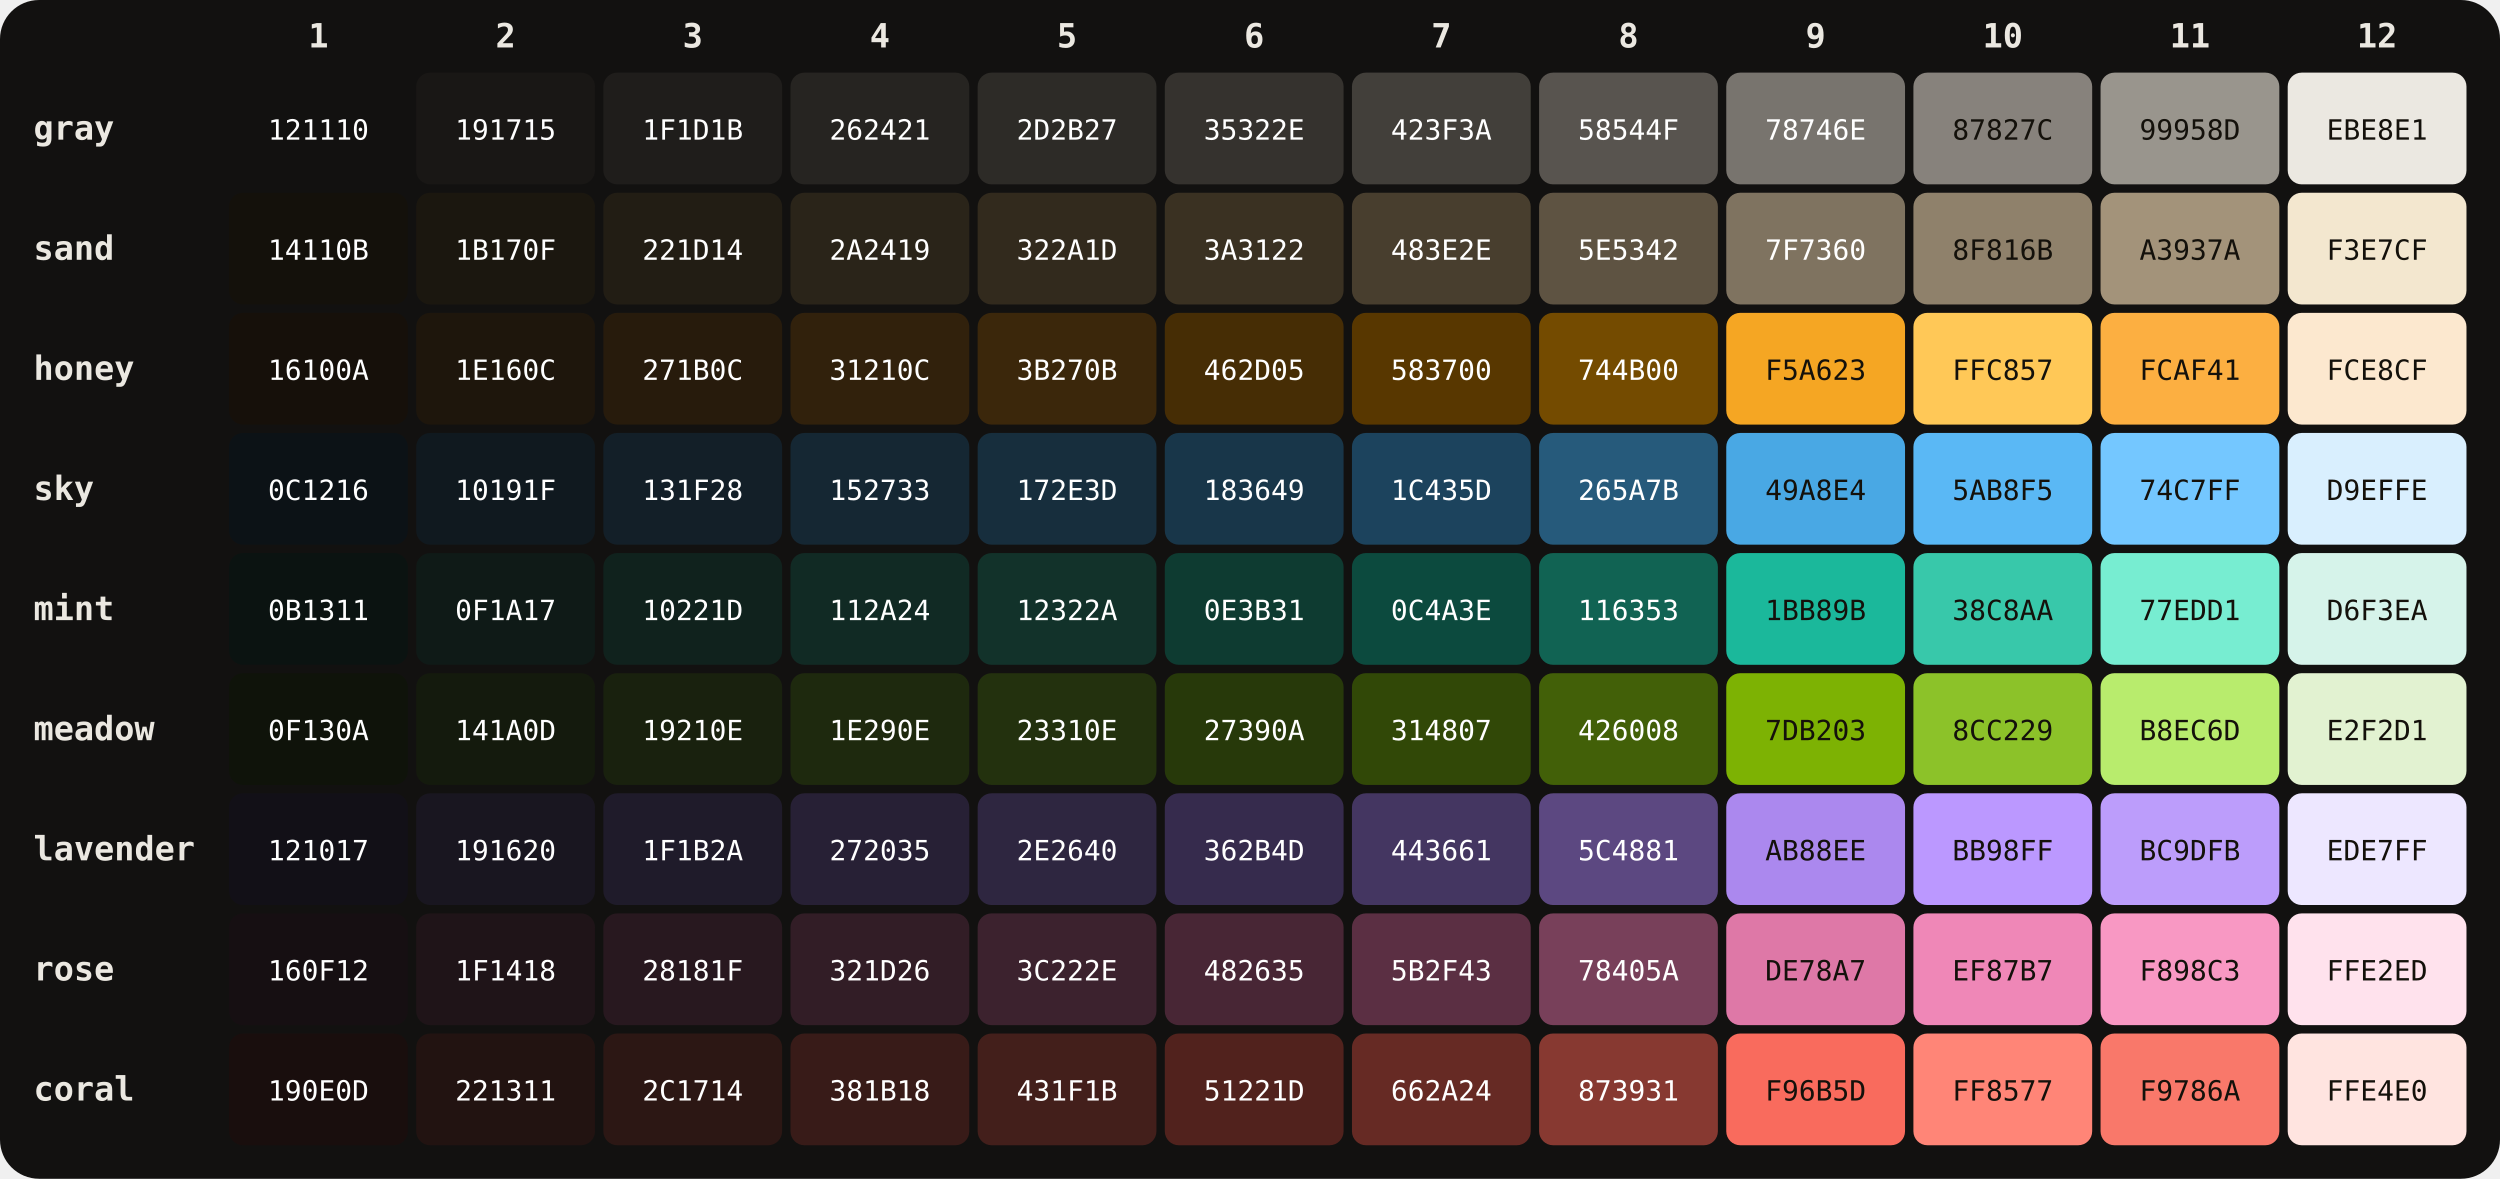
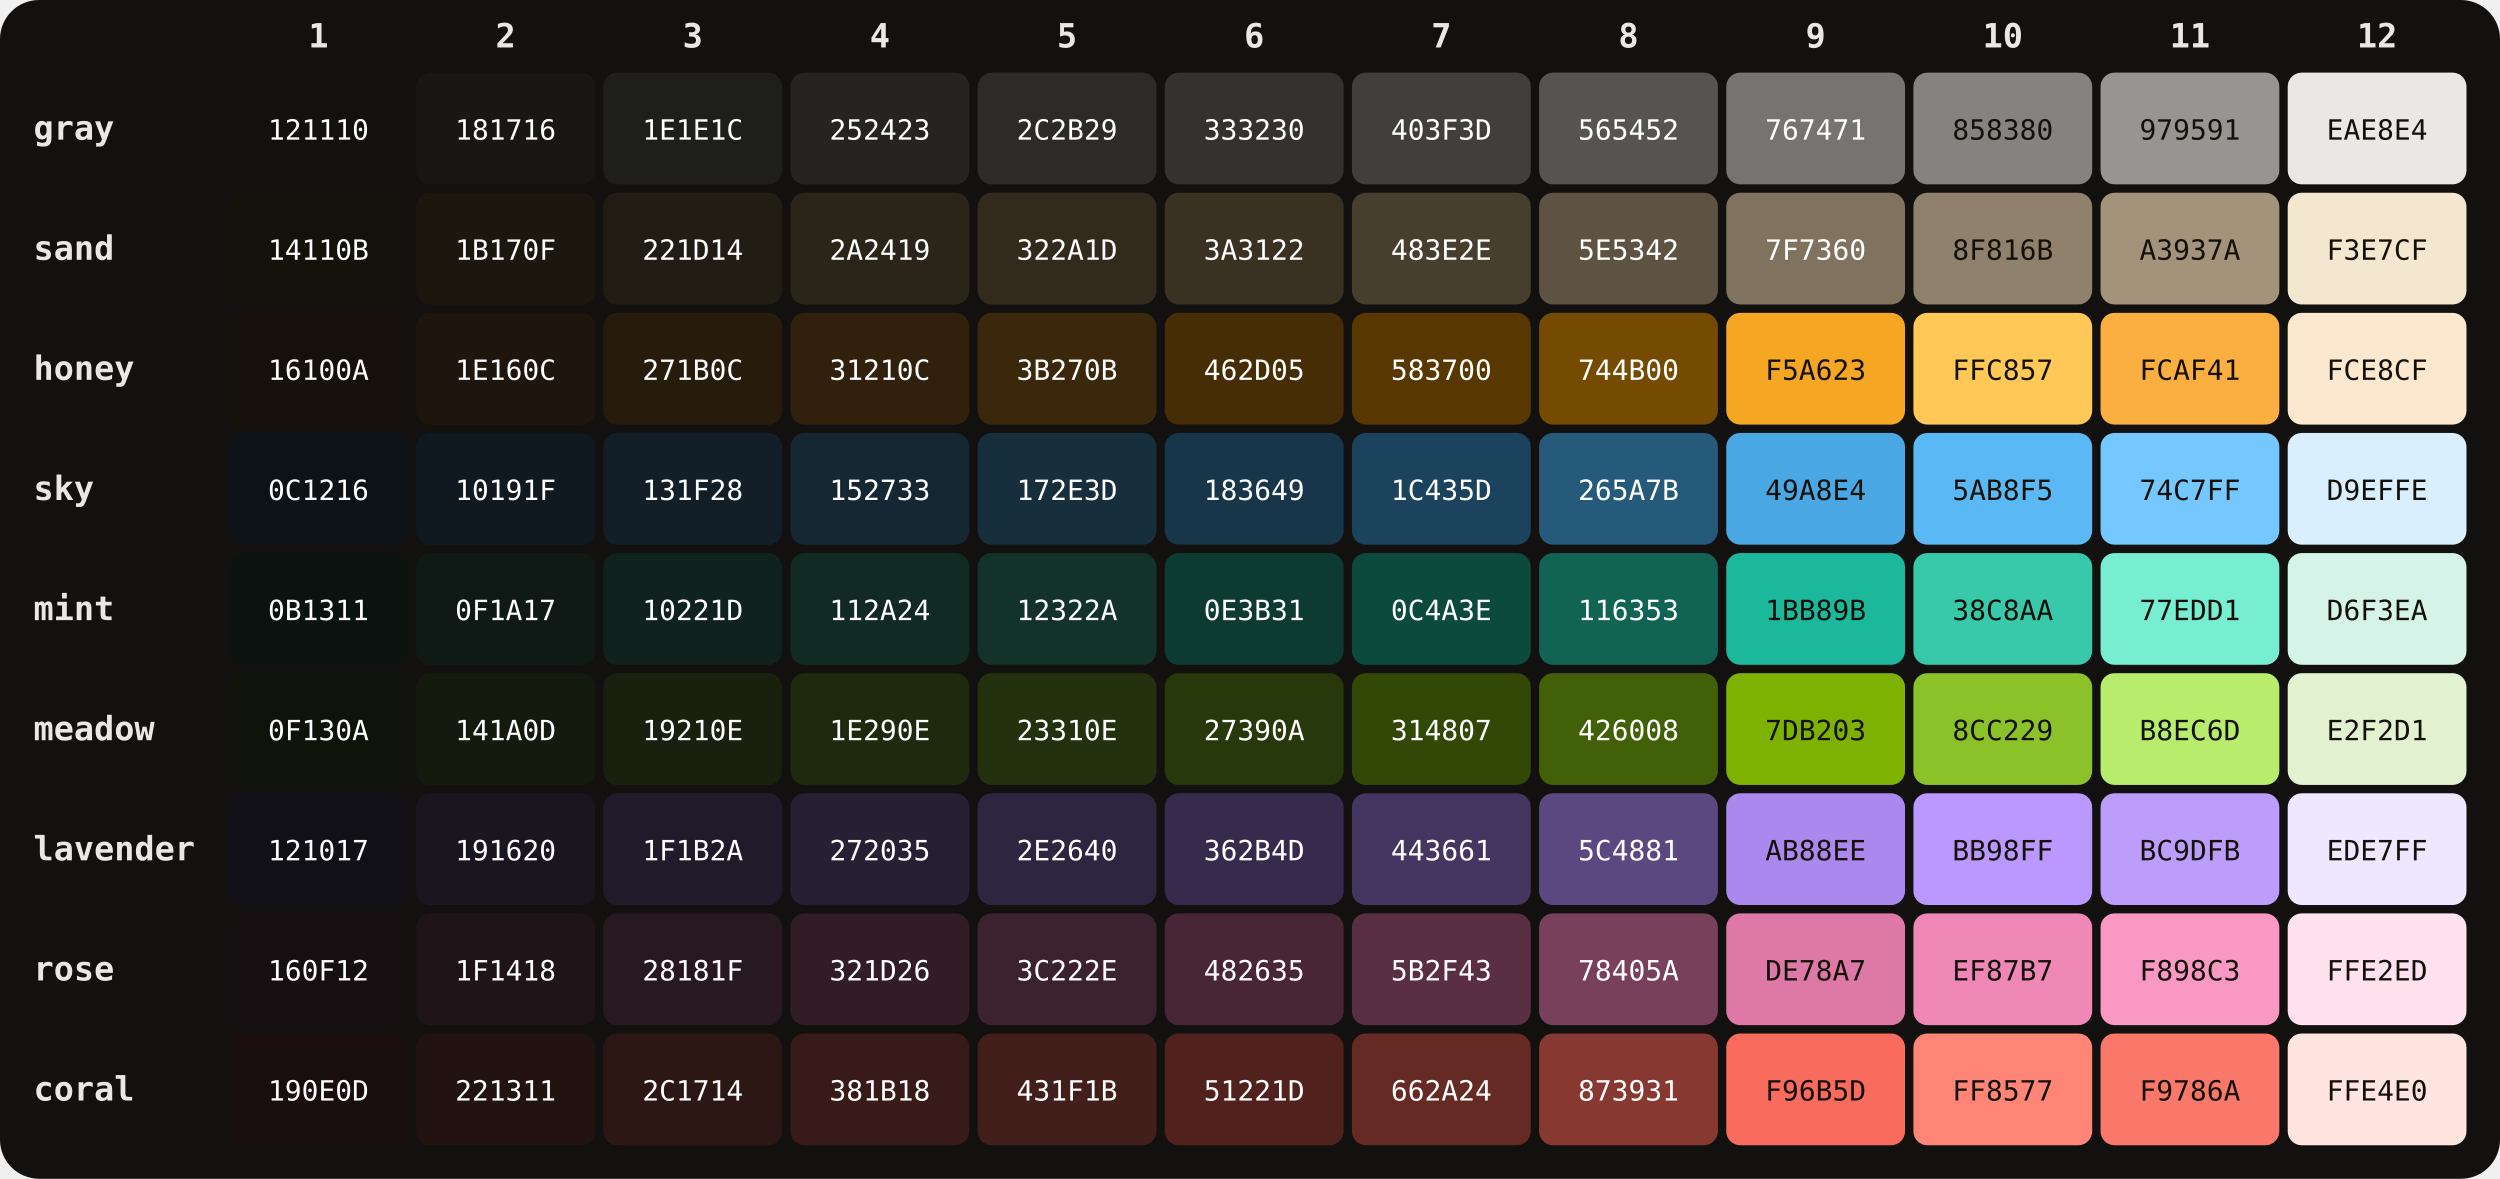
<svg xmlns="http://www.w3.org/2000/svg" viewBox="0 0 895 422" role="img" aria-label="Favo app palette, dark">
  <rect width="895" height="422" rx="14" fill="#121110" />
  <g font-family="ui-monospace, SFMono-Regular, Menlo, monospace">
-     <text x="114" y="17" text-anchor="middle" font-size="12" font-weight="600" fill="#EBE8E1">1</text>
-     <text x="181" y="17" text-anchor="middle" font-size="12" font-weight="600" fill="#EBE8E1">2</text>
-     <text x="248" y="17" text-anchor="middle" font-size="12" font-weight="600" fill="#EBE8E1">3</text>
-     <text x="315" y="17" text-anchor="middle" font-size="12" font-weight="600" fill="#EBE8E1">4</text>
-     <text x="382" y="17" text-anchor="middle" font-size="12" font-weight="600" fill="#EBE8E1">5</text>
-     <text x="449" y="17" text-anchor="middle" font-size="12" font-weight="600" fill="#EBE8E1">6</text>
-     <text x="516" y="17" text-anchor="middle" font-size="12" font-weight="600" fill="#EBE8E1">7</text>
-     <text x="583" y="17" text-anchor="middle" font-size="12" font-weight="600" fill="#EBE8E1">8</text>
-     <text x="650" y="17" text-anchor="middle" font-size="12" font-weight="600" fill="#EBE8E1">9</text>
-     <text x="717" y="17" text-anchor="middle" font-size="12" font-weight="600" fill="#EBE8E1">10</text>
-     <text x="784" y="17" text-anchor="middle" font-size="12" font-weight="600" fill="#EBE8E1">11</text>
-     <text x="851" y="17" text-anchor="middle" font-size="12" font-weight="600" fill="#EBE8E1">12</text>
-     <text x="12" y="50" font-size="12" font-weight="600" fill="#EBE8E1">gray</text>
+     <text x="114" y="17" text-anchor="middle" font-size="12" font-weight="600" fill="#EAE8E4">1</text>
+     <text x="181" y="17" text-anchor="middle" font-size="12" font-weight="600" fill="#EAE8E4">2</text>
+     <text x="248" y="17" text-anchor="middle" font-size="12" font-weight="600" fill="#EAE8E4">3</text>
+     <text x="315" y="17" text-anchor="middle" font-size="12" font-weight="600" fill="#EAE8E4">4</text>
+     <text x="382" y="17" text-anchor="middle" font-size="12" font-weight="600" fill="#EAE8E4">5</text>
+     <text x="449" y="17" text-anchor="middle" font-size="12" font-weight="600" fill="#EAE8E4">6</text>
+     <text x="516" y="17" text-anchor="middle" font-size="12" font-weight="600" fill="#EAE8E4">7</text>
+     <text x="583" y="17" text-anchor="middle" font-size="12" font-weight="600" fill="#EAE8E4">8</text>
+     <text x="650" y="17" text-anchor="middle" font-size="12" font-weight="600" fill="#EAE8E4">9</text>
+     <text x="717" y="17" text-anchor="middle" font-size="12" font-weight="600" fill="#EAE8E4">10</text>
+     <text x="784" y="17" text-anchor="middle" font-size="12" font-weight="600" fill="#EAE8E4">11</text>
+     <text x="851" y="17" text-anchor="middle" font-size="12" font-weight="600" fill="#EAE8E4">12</text>
+     <text x="12" y="50" font-size="12" font-weight="600" fill="#EAE8E4">gray</text>
    <rect x="82" y="26" width="64" height="40" rx="5" fill="#121110" />
    <text x="114" y="50" text-anchor="middle" font-size="10" fill="#FFFFFF">121110</text>
-     <rect x="149" y="26" width="64" height="40" rx="5" fill="#191715" />
-     <text x="181" y="50" text-anchor="middle" font-size="10" fill="#FFFFFF">191715</text>
-     <rect x="216" y="26" width="64" height="40" rx="5" fill="#1F1D1B" />
-     <text x="248" y="50" text-anchor="middle" font-size="10" fill="#FFFFFF">1F1D1B</text>
-     <rect x="283" y="26" width="64" height="40" rx="5" fill="#262421" />
-     <text x="315" y="50" text-anchor="middle" font-size="10" fill="#FFFFFF">262421</text>
-     <rect x="350" y="26" width="64" height="40" rx="5" fill="#2D2B27" />
-     <text x="382" y="50" text-anchor="middle" font-size="10" fill="#FFFFFF">2D2B27</text>
-     <rect x="417" y="26" width="64" height="40" rx="5" fill="#35322E" />
-     <text x="449" y="50" text-anchor="middle" font-size="10" fill="#FFFFFF">35322E</text>
-     <rect x="484" y="26" width="64" height="40" rx="5" fill="#423F3A" />
-     <text x="516" y="50" text-anchor="middle" font-size="10" fill="#FFFFFF">423F3A</text>
-     <rect x="551" y="26" width="64" height="40" rx="5" fill="#58544F" />
-     <text x="583" y="50" text-anchor="middle" font-size="10" fill="#FFFFFF">58544F</text>
-     <rect x="618" y="26" width="64" height="40" rx="5" fill="#78746E" />
-     <text x="650" y="50" text-anchor="middle" font-size="10" fill="#FFFFFF">78746E</text>
-     <rect x="685" y="26" width="64" height="40" rx="5" fill="#87827C" />
-     <text x="717" y="50" text-anchor="middle" font-size="10" fill="#14110B">87827C</text>
-     <rect x="752" y="26" width="64" height="40" rx="5" fill="#99958D" />
-     <text x="784" y="50" text-anchor="middle" font-size="10" fill="#14110B">99958D</text>
-     <rect x="819" y="26" width="64" height="40" rx="5" fill="#EBE8E1" />
-     <text x="851" y="50" text-anchor="middle" font-size="10" fill="#14110B">EBE8E1</text>
-     <text x="12" y="93" font-size="12" font-weight="600" fill="#EBE8E1">sand</text>
+     <rect x="149" y="26" width="64" height="40" rx="5" fill="#181716" />
+     <text x="181" y="50" text-anchor="middle" font-size="10" fill="#FFFFFF">181716</text>
+     <rect x="216" y="26" width="64" height="40" rx="5" fill="#1E1E1C" />
+     <text x="248" y="50" text-anchor="middle" font-size="10" fill="#FFFFFF">1E1E1C</text>
+     <rect x="283" y="26" width="64" height="40" rx="5" fill="#252423" />
+     <text x="315" y="50" text-anchor="middle" font-size="10" fill="#FFFFFF">252423</text>
+     <rect x="350" y="26" width="64" height="40" rx="5" fill="#2C2B29" />
+     <text x="382" y="50" text-anchor="middle" font-size="10" fill="#FFFFFF">2C2B29</text>
+     <rect x="417" y="26" width="64" height="40" rx="5" fill="#333230" />
+     <text x="449" y="50" text-anchor="middle" font-size="10" fill="#FFFFFF">333230</text>
+     <rect x="484" y="26" width="64" height="40" rx="5" fill="#403F3D" />
+     <text x="516" y="50" text-anchor="middle" font-size="10" fill="#FFFFFF">403F3D</text>
+     <rect x="551" y="26" width="64" height="40" rx="5" fill="#565452" />
+     <text x="583" y="50" text-anchor="middle" font-size="10" fill="#FFFFFF">565452</text>
+     <rect x="618" y="26" width="64" height="40" rx="5" fill="#767471" />
+     <text x="650" y="50" text-anchor="middle" font-size="10" fill="#FFFFFF">767471</text>
+     <rect x="685" y="26" width="64" height="40" rx="5" fill="#858380" />
+     <text x="717" y="50" text-anchor="middle" font-size="10" fill="#14110B">858380</text>
+     <rect x="752" y="26" width="64" height="40" rx="5" fill="#979591" />
+     <text x="784" y="50" text-anchor="middle" font-size="10" fill="#14110B">979591</text>
+     <rect x="819" y="26" width="64" height="40" rx="5" fill="#EAE8E4" />
+     <text x="851" y="50" text-anchor="middle" font-size="10" fill="#14110B">EAE8E4</text>
+     <text x="12" y="93" font-size="12" font-weight="600" fill="#EAE8E4">sand</text>
    <rect x="82" y="69" width="64" height="40" rx="5" fill="#14110B" />
    <text x="114" y="93" text-anchor="middle" font-size="10" fill="#FFFFFF">14110B</text>
    <rect x="149" y="69" width="64" height="40" rx="5" fill="#1B170F" />
    <text x="181" y="93" text-anchor="middle" font-size="10" fill="#FFFFFF">1B170F</text>
    <rect x="216" y="69" width="64" height="40" rx="5" fill="#221D14" />
    <text x="248" y="93" text-anchor="middle" font-size="10" fill="#FFFFFF">221D14</text>
    <rect x="283" y="69" width="64" height="40" rx="5" fill="#2A2419" />
    <text x="315" y="93" text-anchor="middle" font-size="10" fill="#FFFFFF">2A2419</text>
    <rect x="350" y="69" width="64" height="40" rx="5" fill="#322A1D" />
    <text x="382" y="93" text-anchor="middle" font-size="10" fill="#FFFFFF">322A1D</text>
    <rect x="417" y="69" width="64" height="40" rx="5" fill="#3A3122" />
    <text x="449" y="93" text-anchor="middle" font-size="10" fill="#FFFFFF">3A3122</text>
    <rect x="484" y="69" width="64" height="40" rx="5" fill="#483E2E" />
    <text x="516" y="93" text-anchor="middle" font-size="10" fill="#FFFFFF">483E2E</text>
    <rect x="551" y="69" width="64" height="40" rx="5" fill="#5E5342" />
    <text x="583" y="93" text-anchor="middle" font-size="10" fill="#FFFFFF">5E5342</text>
    <rect x="618" y="69" width="64" height="40" rx="5" fill="#7F7360" />
    <text x="650" y="93" text-anchor="middle" font-size="10" fill="#FFFFFF">7F7360</text>
    <rect x="685" y="69" width="64" height="40" rx="5" fill="#8F816B" />
    <text x="717" y="93" text-anchor="middle" font-size="10" fill="#14110B">8F816B</text>
    <rect x="752" y="69" width="64" height="40" rx="5" fill="#A3937A" />
    <text x="784" y="93" text-anchor="middle" font-size="10" fill="#14110B">A3937A</text>
    <rect x="819" y="69" width="64" height="40" rx="5" fill="#F3E7CF" />
    <text x="851" y="93" text-anchor="middle" font-size="10" fill="#14110B">F3E7CF</text>
-     <text x="12" y="136" font-size="12" font-weight="600" fill="#EBE8E1">honey</text>
+     <text x="12" y="136" font-size="12" font-weight="600" fill="#EAE8E4">honey</text>
    <rect x="82" y="112" width="64" height="40" rx="5" fill="#16100A" />
    <text x="114" y="136" text-anchor="middle" font-size="10" fill="#FFFFFF">16100A</text>
    <rect x="149" y="112" width="64" height="40" rx="5" fill="#1E160C" />
    <text x="181" y="136" text-anchor="middle" font-size="10" fill="#FFFFFF">1E160C</text>
    <rect x="216" y="112" width="64" height="40" rx="5" fill="#271B0C" />
    <text x="248" y="136" text-anchor="middle" font-size="10" fill="#FFFFFF">271B0C</text>
    <rect x="283" y="112" width="64" height="40" rx="5" fill="#31210C" />
    <text x="315" y="136" text-anchor="middle" font-size="10" fill="#FFFFFF">31210C</text>
    <rect x="350" y="112" width="64" height="40" rx="5" fill="#3B270B" />
    <text x="382" y="136" text-anchor="middle" font-size="10" fill="#FFFFFF">3B270B</text>
    <rect x="417" y="112" width="64" height="40" rx="5" fill="#462D05" />
    <text x="449" y="136" text-anchor="middle" font-size="10" fill="#FFFFFF">462D05</text>
    <rect x="484" y="112" width="64" height="40" rx="5" fill="#583700" />
    <text x="516" y="136" text-anchor="middle" font-size="10" fill="#FFFFFF">583700</text>
    <rect x="551" y="112" width="64" height="40" rx="5" fill="#744B00" />
    <text x="583" y="136" text-anchor="middle" font-size="10" fill="#FFFFFF">744B00</text>
    <rect x="618" y="112" width="64" height="40" rx="5" fill="#F5A623" />
    <text x="650" y="136" text-anchor="middle" font-size="10" fill="#14110B">F5A623</text>
    <rect x="685" y="112" width="64" height="40" rx="5" fill="#FFC857" />
    <text x="717" y="136" text-anchor="middle" font-size="10" fill="#14110B">FFC857</text>
    <rect x="752" y="112" width="64" height="40" rx="5" fill="#FCAF41" />
    <text x="784" y="136" text-anchor="middle" font-size="10" fill="#14110B">FCAF41</text>
    <rect x="819" y="112" width="64" height="40" rx="5" fill="#FCE8CF" />
    <text x="851" y="136" text-anchor="middle" font-size="10" fill="#14110B">FCE8CF</text>
-     <text x="12" y="179" font-size="12" font-weight="600" fill="#EBE8E1">sky</text>
+     <text x="12" y="179" font-size="12" font-weight="600" fill="#EAE8E4">sky</text>
    <rect x="82" y="155" width="64" height="40" rx="5" fill="#0C1216" />
    <text x="114" y="179" text-anchor="middle" font-size="10" fill="#FFFFFF">0C1216</text>
    <rect x="149" y="155" width="64" height="40" rx="5" fill="#10191F" />
    <text x="181" y="179" text-anchor="middle" font-size="10" fill="#FFFFFF">10191F</text>
    <rect x="216" y="155" width="64" height="40" rx="5" fill="#131F28" />
    <text x="248" y="179" text-anchor="middle" font-size="10" fill="#FFFFFF">131F28</text>
    <rect x="283" y="155" width="64" height="40" rx="5" fill="#152733" />
    <text x="315" y="179" text-anchor="middle" font-size="10" fill="#FFFFFF">152733</text>
    <rect x="350" y="155" width="64" height="40" rx="5" fill="#172E3D" />
    <text x="382" y="179" text-anchor="middle" font-size="10" fill="#FFFFFF">172E3D</text>
    <rect x="417" y="155" width="64" height="40" rx="5" fill="#183649" />
    <text x="449" y="179" text-anchor="middle" font-size="10" fill="#FFFFFF">183649</text>
    <rect x="484" y="155" width="64" height="40" rx="5" fill="#1C435D" />
    <text x="516" y="179" text-anchor="middle" font-size="10" fill="#FFFFFF">1C435D</text>
    <rect x="551" y="155" width="64" height="40" rx="5" fill="#265A7B" />
    <text x="583" y="179" text-anchor="middle" font-size="10" fill="#FFFFFF">265A7B</text>
    <rect x="618" y="155" width="64" height="40" rx="5" fill="#49A8E4" />
    <text x="650" y="179" text-anchor="middle" font-size="10" fill="#14110B">49A8E4</text>
    <rect x="685" y="155" width="64" height="40" rx="5" fill="#5AB8F5" />
    <text x="717" y="179" text-anchor="middle" font-size="10" fill="#14110B">5AB8F5</text>
    <rect x="752" y="155" width="64" height="40" rx="5" fill="#74C7FF" />
    <text x="784" y="179" text-anchor="middle" font-size="10" fill="#14110B">74C7FF</text>
    <rect x="819" y="155" width="64" height="40" rx="5" fill="#D9EFFE" />
    <text x="851" y="179" text-anchor="middle" font-size="10" fill="#14110B">D9EFFE</text>
-     <text x="12" y="222" font-size="12" font-weight="600" fill="#EBE8E1">mint</text>
+     <text x="12" y="222" font-size="12" font-weight="600" fill="#EAE8E4">mint</text>
    <rect x="82" y="198" width="64" height="40" rx="5" fill="#0B1311" />
    <text x="114" y="222" text-anchor="middle" font-size="10" fill="#FFFFFF">0B1311</text>
    <rect x="149" y="198" width="64" height="40" rx="5" fill="#0F1A17" />
    <text x="181" y="222" text-anchor="middle" font-size="10" fill="#FFFFFF">0F1A17</text>
    <rect x="216" y="198" width="64" height="40" rx="5" fill="#10221D" />
    <text x="248" y="222" text-anchor="middle" font-size="10" fill="#FFFFFF">10221D</text>
    <rect x="283" y="198" width="64" height="40" rx="5" fill="#112A24" />
    <text x="315" y="222" text-anchor="middle" font-size="10" fill="#FFFFFF">112A24</text>
    <rect x="350" y="198" width="64" height="40" rx="5" fill="#12322A" />
    <text x="382" y="222" text-anchor="middle" font-size="10" fill="#FFFFFF">12322A</text>
    <rect x="417" y="198" width="64" height="40" rx="5" fill="#0E3B31" />
    <text x="449" y="222" text-anchor="middle" font-size="10" fill="#FFFFFF">0E3B31</text>
    <rect x="484" y="198" width="64" height="40" rx="5" fill="#0C4A3E" />
    <text x="516" y="222" text-anchor="middle" font-size="10" fill="#FFFFFF">0C4A3E</text>
    <rect x="551" y="198" width="64" height="40" rx="5" fill="#116353" />
    <text x="583" y="222" text-anchor="middle" font-size="10" fill="#FFFFFF">116353</text>
    <rect x="618" y="198" width="64" height="40" rx="5" fill="#1BB89B" />
    <text x="650" y="222" text-anchor="middle" font-size="10" fill="#14110B">1BB89B</text>
    <rect x="685" y="198" width="64" height="40" rx="5" fill="#38C8AA" />
    <text x="717" y="222" text-anchor="middle" font-size="10" fill="#14110B">38C8AA</text>
    <rect x="752" y="198" width="64" height="40" rx="5" fill="#77EDD1" />
    <text x="784" y="222" text-anchor="middle" font-size="10" fill="#14110B">77EDD1</text>
    <rect x="819" y="198" width="64" height="40" rx="5" fill="#D6F3EA" />
    <text x="851" y="222" text-anchor="middle" font-size="10" fill="#14110B">D6F3EA</text>
-     <text x="12" y="265" font-size="12" font-weight="600" fill="#EBE8E1">meadow</text>
+     <text x="12" y="265" font-size="12" font-weight="600" fill="#EAE8E4">meadow</text>
    <rect x="82" y="241" width="64" height="40" rx="5" fill="#0F130A" />
    <text x="114" y="265" text-anchor="middle" font-size="10" fill="#FFFFFF">0F130A</text>
    <rect x="149" y="241" width="64" height="40" rx="5" fill="#141A0D" />
    <text x="181" y="265" text-anchor="middle" font-size="10" fill="#FFFFFF">141A0D</text>
    <rect x="216" y="241" width="64" height="40" rx="5" fill="#19210E" />
    <text x="248" y="265" text-anchor="middle" font-size="10" fill="#FFFFFF">19210E</text>
    <rect x="283" y="241" width="64" height="40" rx="5" fill="#1E290E" />
    <text x="315" y="265" text-anchor="middle" font-size="10" fill="#FFFFFF">1E290E</text>
    <rect x="350" y="241" width="64" height="40" rx="5" fill="#23310E" />
    <text x="382" y="265" text-anchor="middle" font-size="10" fill="#FFFFFF">23310E</text>
    <rect x="417" y="241" width="64" height="40" rx="5" fill="#27390A" />
    <text x="449" y="265" text-anchor="middle" font-size="10" fill="#FFFFFF">27390A</text>
    <rect x="484" y="241" width="64" height="40" rx="5" fill="#314807" />
    <text x="516" y="265" text-anchor="middle" font-size="10" fill="#FFFFFF">314807</text>
    <rect x="551" y="241" width="64" height="40" rx="5" fill="#426008" />
    <text x="583" y="265" text-anchor="middle" font-size="10" fill="#FFFFFF">426008</text>
    <rect x="618" y="241" width="64" height="40" rx="5" fill="#7DB203" />
    <text x="650" y="265" text-anchor="middle" font-size="10" fill="#14110B">7DB203</text>
    <rect x="685" y="241" width="64" height="40" rx="5" fill="#8CC229" />
    <text x="717" y="265" text-anchor="middle" font-size="10" fill="#14110B">8CC229</text>
    <rect x="752" y="241" width="64" height="40" rx="5" fill="#B8EC6D" />
    <text x="784" y="265" text-anchor="middle" font-size="10" fill="#14110B">B8EC6D</text>
    <rect x="819" y="241" width="64" height="40" rx="5" fill="#E2F2D1" />
    <text x="851" y="265" text-anchor="middle" font-size="10" fill="#14110B">E2F2D1</text>
-     <text x="12" y="308" font-size="12" font-weight="600" fill="#EBE8E1">lavender</text>
+     <text x="12" y="308" font-size="12" font-weight="600" fill="#EAE8E4">lavender</text>
    <rect x="82" y="284" width="64" height="40" rx="5" fill="#121017" />
    <text x="114" y="308" text-anchor="middle" font-size="10" fill="#FFFFFF">121017</text>
    <rect x="149" y="284" width="64" height="40" rx="5" fill="#191620" />
    <text x="181" y="308" text-anchor="middle" font-size="10" fill="#FFFFFF">191620</text>
    <rect x="216" y="284" width="64" height="40" rx="5" fill="#1F1B2A" />
    <text x="248" y="308" text-anchor="middle" font-size="10" fill="#FFFFFF">1F1B2A</text>
    <rect x="283" y="284" width="64" height="40" rx="5" fill="#272035" />
    <text x="315" y="308" text-anchor="middle" font-size="10" fill="#FFFFFF">272035</text>
    <rect x="350" y="284" width="64" height="40" rx="5" fill="#2E2640" />
    <text x="382" y="308" text-anchor="middle" font-size="10" fill="#FFFFFF">2E2640</text>
    <rect x="417" y="284" width="64" height="40" rx="5" fill="#362B4D" />
    <text x="449" y="308" text-anchor="middle" font-size="10" fill="#FFFFFF">362B4D</text>
    <rect x="484" y="284" width="64" height="40" rx="5" fill="#443661" />
    <text x="516" y="308" text-anchor="middle" font-size="10" fill="#FFFFFF">443661</text>
    <rect x="551" y="284" width="64" height="40" rx="5" fill="#5C4881" />
    <text x="583" y="308" text-anchor="middle" font-size="10" fill="#FFFFFF">5C4881</text>
    <rect x="618" y="284" width="64" height="40" rx="5" fill="#AB88EE" />
    <text x="650" y="308" text-anchor="middle" font-size="10" fill="#14110B">AB88EE</text>
    <rect x="685" y="284" width="64" height="40" rx="5" fill="#BB98FF" />
    <text x="717" y="308" text-anchor="middle" font-size="10" fill="#14110B">BB98FF</text>
    <rect x="752" y="284" width="64" height="40" rx="5" fill="#BC9DFB" />
    <text x="784" y="308" text-anchor="middle" font-size="10" fill="#14110B">BC9DFB</text>
    <rect x="819" y="284" width="64" height="40" rx="5" fill="#EDE7FF" />
    <text x="851" y="308" text-anchor="middle" font-size="10" fill="#14110B">EDE7FF</text>
-     <text x="12" y="351" font-size="12" font-weight="600" fill="#EBE8E1">rose</text>
+     <text x="12" y="351" font-size="12" font-weight="600" fill="#EAE8E4">rose</text>
    <rect x="82" y="327" width="64" height="40" rx="5" fill="#160F12" />
    <text x="114" y="351" text-anchor="middle" font-size="10" fill="#FFFFFF">160F12</text>
    <rect x="149" y="327" width="64" height="40" rx="5" fill="#1F1418" />
    <text x="181" y="351" text-anchor="middle" font-size="10" fill="#FFFFFF">1F1418</text>
    <rect x="216" y="327" width="64" height="40" rx="5" fill="#28181F" />
    <text x="248" y="351" text-anchor="middle" font-size="10" fill="#FFFFFF">28181F</text>
    <rect x="283" y="327" width="64" height="40" rx="5" fill="#321D26" />
    <text x="315" y="351" text-anchor="middle" font-size="10" fill="#FFFFFF">321D26</text>
    <rect x="350" y="327" width="64" height="40" rx="5" fill="#3C222E" />
    <text x="382" y="351" text-anchor="middle" font-size="10" fill="#FFFFFF">3C222E</text>
    <rect x="417" y="327" width="64" height="40" rx="5" fill="#482635" />
    <text x="449" y="351" text-anchor="middle" font-size="10" fill="#FFFFFF">482635</text>
    <rect x="484" y="327" width="64" height="40" rx="5" fill="#5B2F43" />
    <text x="516" y="351" text-anchor="middle" font-size="10" fill="#FFFFFF">5B2F43</text>
    <rect x="551" y="327" width="64" height="40" rx="5" fill="#78405A" />
    <text x="583" y="351" text-anchor="middle" font-size="10" fill="#FFFFFF">78405A</text>
    <rect x="618" y="327" width="64" height="40" rx="5" fill="#DE78A7" />
    <text x="650" y="351" text-anchor="middle" font-size="10" fill="#14110B">DE78A7</text>
    <rect x="685" y="327" width="64" height="40" rx="5" fill="#EF87B7" />
    <text x="717" y="351" text-anchor="middle" font-size="10" fill="#14110B">EF87B7</text>
    <rect x="752" y="327" width="64" height="40" rx="5" fill="#F898C3" />
    <text x="784" y="351" text-anchor="middle" font-size="10" fill="#14110B">F898C3</text>
    <rect x="819" y="327" width="64" height="40" rx="5" fill="#FFE2ED" />
    <text x="851" y="351" text-anchor="middle" font-size="10" fill="#14110B">FFE2ED</text>
-     <text x="12" y="394" font-size="12" font-weight="600" fill="#EBE8E1">coral</text>
+     <text x="12" y="394" font-size="12" font-weight="600" fill="#EAE8E4">coral</text>
    <rect x="82" y="370" width="64" height="40" rx="5" fill="#190E0D" />
    <text x="114" y="394" text-anchor="middle" font-size="10" fill="#FFFFFF">190E0D</text>
    <rect x="149" y="370" width="64" height="40" rx="5" fill="#221311" />
    <text x="181" y="394" text-anchor="middle" font-size="10" fill="#FFFFFF">221311</text>
    <rect x="216" y="370" width="64" height="40" rx="5" fill="#2C1714" />
    <text x="248" y="394" text-anchor="middle" font-size="10" fill="#FFFFFF">2C1714</text>
    <rect x="283" y="370" width="64" height="40" rx="5" fill="#381B18" />
    <text x="315" y="394" text-anchor="middle" font-size="10" fill="#FFFFFF">381B18</text>
    <rect x="350" y="370" width="64" height="40" rx="5" fill="#431F1B" />
    <text x="382" y="394" text-anchor="middle" font-size="10" fill="#FFFFFF">431F1B</text>
    <rect x="417" y="370" width="64" height="40" rx="5" fill="#51221D" />
    <text x="449" y="394" text-anchor="middle" font-size="10" fill="#FFFFFF">51221D</text>
    <rect x="484" y="370" width="64" height="40" rx="5" fill="#662A24" />
    <text x="516" y="394" text-anchor="middle" font-size="10" fill="#FFFFFF">662A24</text>
    <rect x="551" y="370" width="64" height="40" rx="5" fill="#873931" />
    <text x="583" y="394" text-anchor="middle" font-size="10" fill="#FFFFFF">873931</text>
    <rect x="618" y="370" width="64" height="40" rx="5" fill="#F96B5D" />
    <text x="650" y="394" text-anchor="middle" font-size="10" fill="#14110B">F96B5D</text>
    <rect x="685" y="370" width="64" height="40" rx="5" fill="#FF8577" />
    <text x="717" y="394" text-anchor="middle" font-size="10" fill="#14110B">FF8577</text>
    <rect x="752" y="370" width="64" height="40" rx="5" fill="#F9786A" />
    <text x="784" y="394" text-anchor="middle" font-size="10" fill="#14110B">F9786A</text>
    <rect x="819" y="370" width="64" height="40" rx="5" fill="#FFE4E0" />
    <text x="851" y="394" text-anchor="middle" font-size="10" fill="#14110B">FFE4E0</text>
  </g>
</svg>
